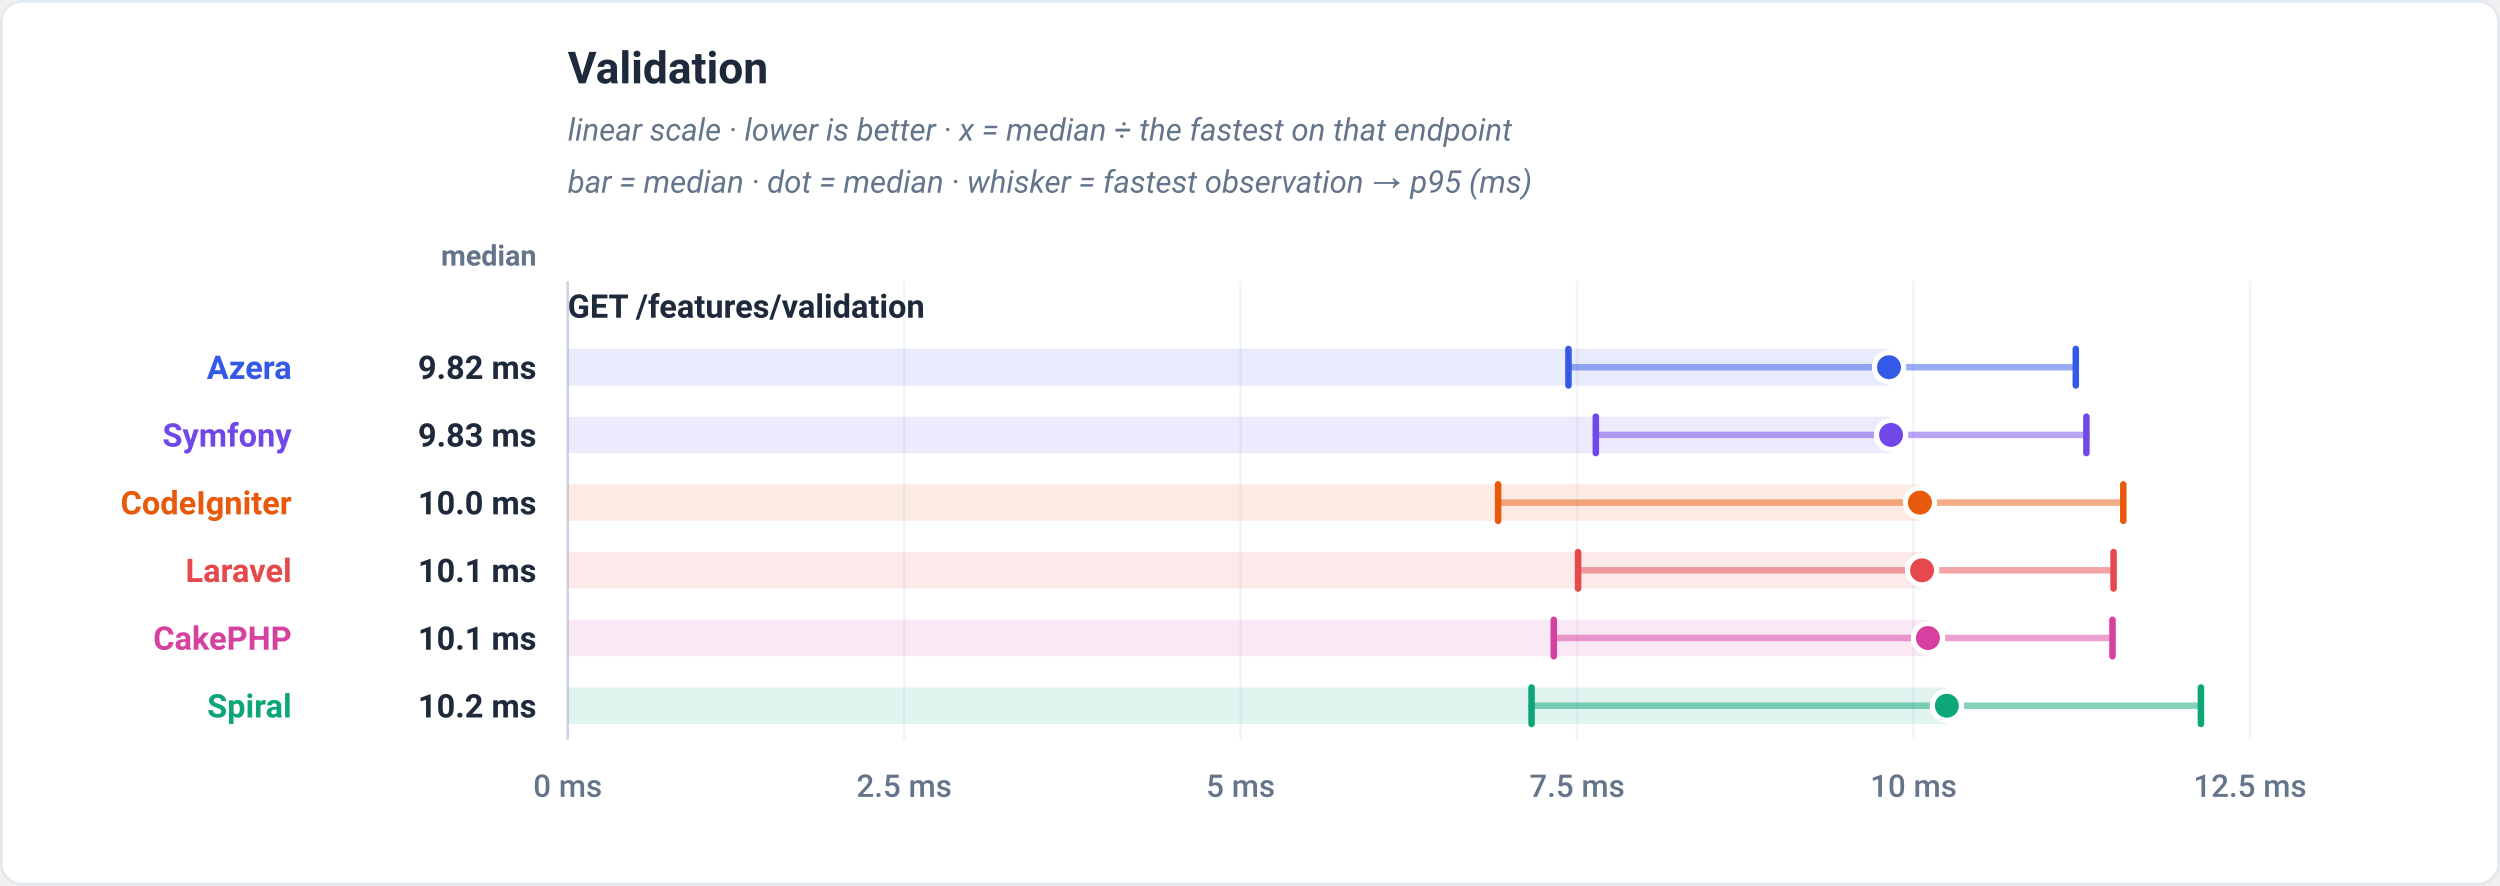
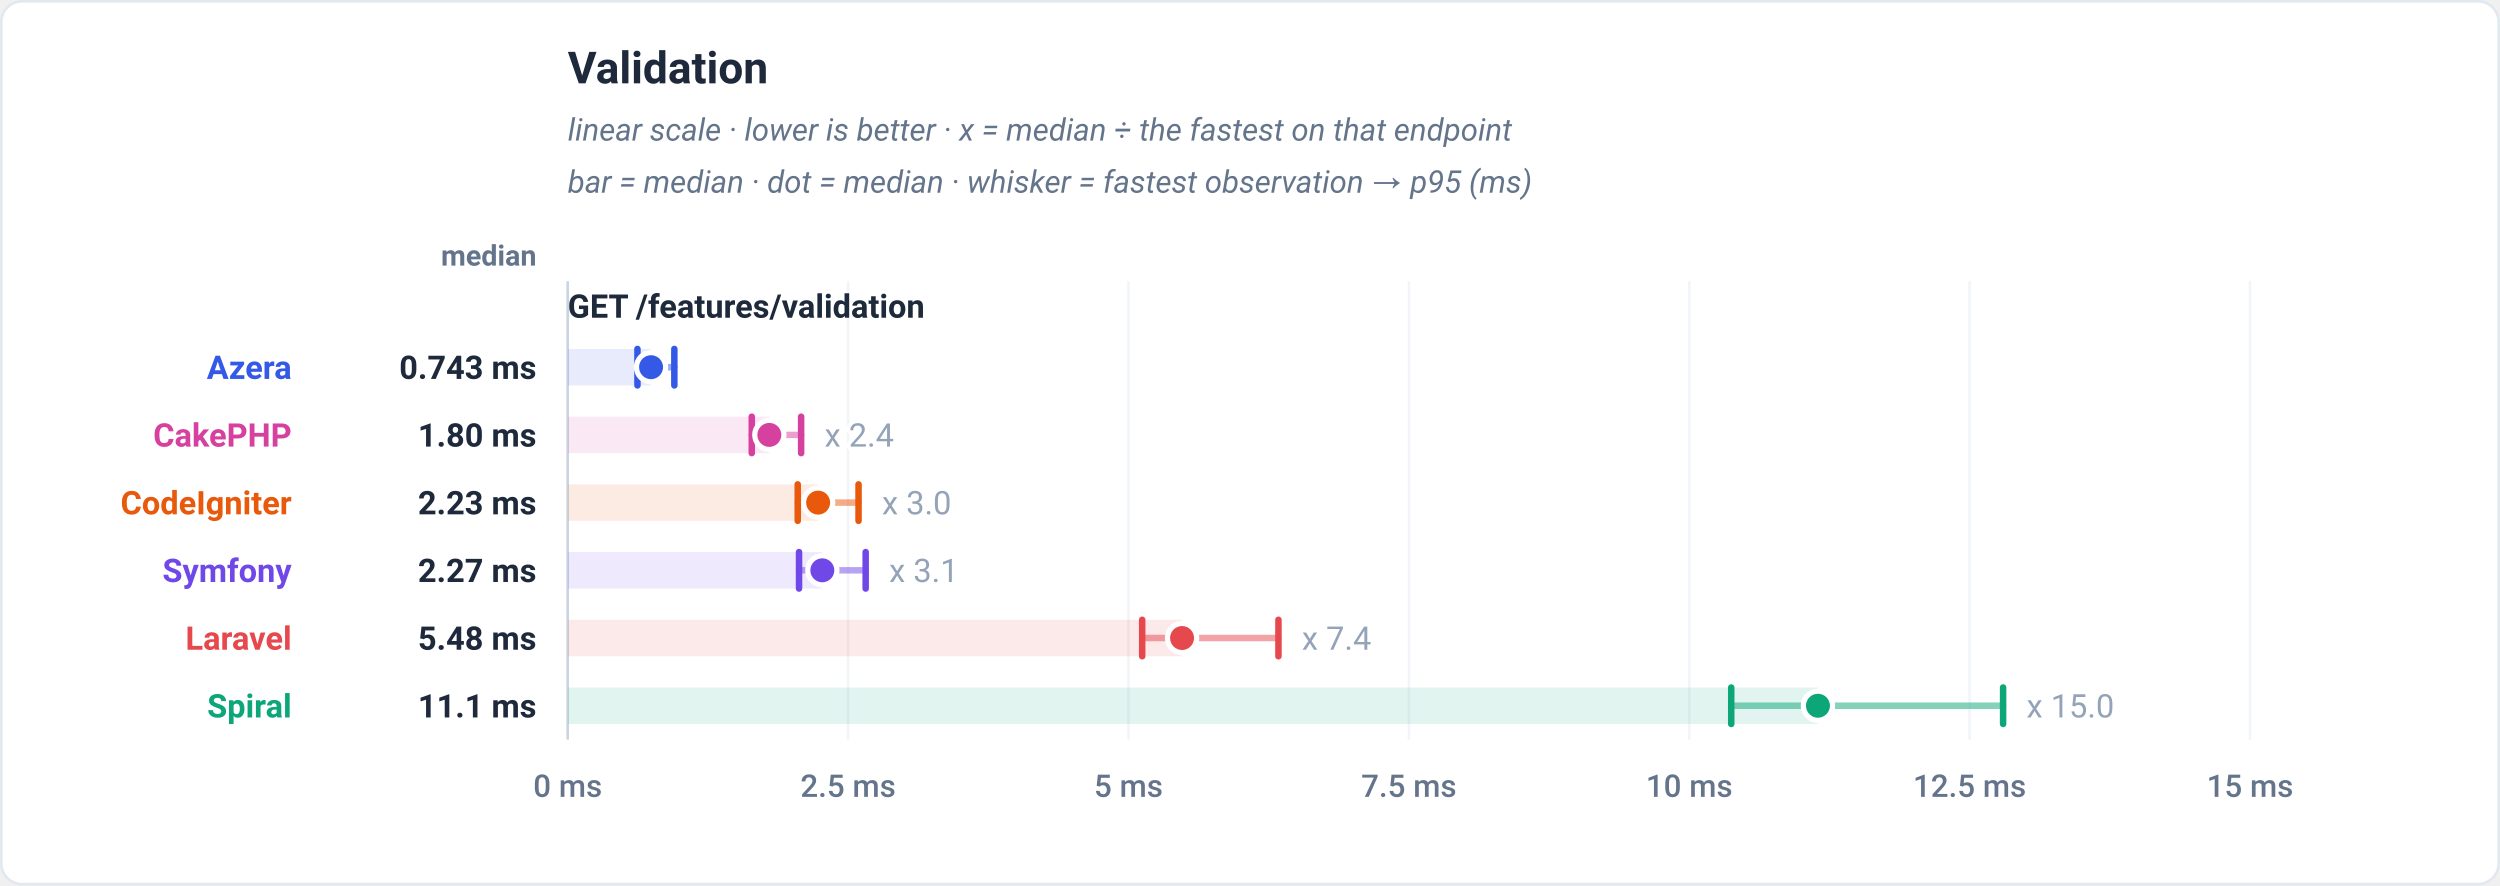
<svg xmlns="http://www.w3.org/2000/svg" viewBox="0 0 960 340" width="960" height="340" role="img" font-family="-apple-system,BlinkMacSystemFont,'Segoe UI',Roboto,Helvetica,Arial,sans-serif">
  <rect x="0.5" y="0.5" width="959" height="339" rx="8" fill="#ffffff" stroke="#e2e8f0" />
  <text x="218" y="32" font-family="-apple-system,BlinkMacSystemFont,'Segoe UI',Roboto,Helvetica,Arial,sans-serif" font-size="17" font-weight="700" fill="#1e293b" text-anchor="start">Validation</text>
  <text x="218" y="54" font-family="-apple-system,BlinkMacSystemFont,'Segoe UI',Roboto,Helvetica,Arial,sans-serif" font-size="12" font-weight="400" fill="#64748b" text-anchor="start" font-style="italic">linear scale · lower is better · x = median ÷ the fastest on that endpoint</text>
  <text x="218" y="74" font-family="-apple-system,BlinkMacSystemFont,'Segoe UI',Roboto,Helvetica,Arial,sans-serif" font-size="12" font-weight="400" fill="#64748b" text-anchor="start" font-style="italic">bar = median · dot = median · whisker = fastest observation → p95 (ms)</text>
  <text x="206" y="102" font-family="-apple-system,BlinkMacSystemFont,'Segoe UI',Roboto,Helvetica,Arial,sans-serif" font-size="11" font-weight="600" fill="#64748b" text-anchor="end">median</text>
  <line x1="218" y1="108" x2="218" y2="284" stroke="#f1f5f9" stroke-width="1" />
  <text x="218" y="306" font-family="-apple-system,BlinkMacSystemFont,'Segoe UI',Roboto,Helvetica,Arial,sans-serif" font-size="12" font-weight="500" fill="#64748b" text-anchor="middle">0 ms</text>
-   <line x1="347.2" y1="108" x2="347.2" y2="284" stroke="#f1f5f9" stroke-width="1" />
-   <text x="347.2" y="306" font-family="-apple-system,BlinkMacSystemFont,'Segoe UI',Roboto,Helvetica,Arial,sans-serif" font-size="12" font-weight="500" fill="#64748b" text-anchor="middle">2.5 ms</text>
-   <line x1="476.4" y1="108" x2="476.4" y2="284" stroke="#f1f5f9" stroke-width="1" />
-   <text x="476.4" y="306" font-family="-apple-system,BlinkMacSystemFont,'Segoe UI',Roboto,Helvetica,Arial,sans-serif" font-size="12" font-weight="500" fill="#64748b" text-anchor="middle">5 ms</text>
-   <line x1="605.6" y1="108" x2="605.6" y2="284" stroke="#f1f5f9" stroke-width="1" />
-   <text x="605.6" y="306" font-family="-apple-system,BlinkMacSystemFont,'Segoe UI',Roboto,Helvetica,Arial,sans-serif" font-size="12" font-weight="500" fill="#64748b" text-anchor="middle">7.5 ms</text>
-   <line x1="734.8" y1="108" x2="734.8" y2="284" stroke="#f1f5f9" stroke-width="1" />
-   <text x="734.8" y="306" font-family="-apple-system,BlinkMacSystemFont,'Segoe UI',Roboto,Helvetica,Arial,sans-serif" font-size="12" font-weight="500" fill="#64748b" text-anchor="middle">10 ms</text>
+   <line x1="325.67" y1="108" x2="325.67" y2="284" stroke="#f1f5f9" stroke-width="1" />
+   <text x="325.67" y="306" font-family="-apple-system,BlinkMacSystemFont,'Segoe UI',Roboto,Helvetica,Arial,sans-serif" font-size="12" font-weight="500" fill="#64748b" text-anchor="middle">2.5 ms</text>
+   <line x1="433.33" y1="108" x2="433.33" y2="284" stroke="#f1f5f9" stroke-width="1" />
+   <text x="433.33" y="306" font-family="-apple-system,BlinkMacSystemFont,'Segoe UI',Roboto,Helvetica,Arial,sans-serif" font-size="12" font-weight="500" fill="#64748b" text-anchor="middle">5 ms</text>
+   <line x1="541" y1="108" x2="541" y2="284" stroke="#f1f5f9" stroke-width="1" />
+   <text x="541" y="306" font-family="-apple-system,BlinkMacSystemFont,'Segoe UI',Roboto,Helvetica,Arial,sans-serif" font-size="12" font-weight="500" fill="#64748b" text-anchor="middle">7.5 ms</text>
+   <line x1="648.67" y1="108" x2="648.67" y2="284" stroke="#f1f5f9" stroke-width="1" />
+   <text x="648.67" y="306" font-family="-apple-system,BlinkMacSystemFont,'Segoe UI',Roboto,Helvetica,Arial,sans-serif" font-size="12" font-weight="500" fill="#64748b" text-anchor="middle">10 ms</text>
+   <line x1="756.33" y1="108" x2="756.33" y2="284" stroke="#f1f5f9" stroke-width="1" />
+   <text x="756.33" y="306" font-family="-apple-system,BlinkMacSystemFont,'Segoe UI',Roboto,Helvetica,Arial,sans-serif" font-size="12" font-weight="500" fill="#64748b" text-anchor="middle">12.5 ms</text>
  <line x1="864" y1="108" x2="864" y2="284" stroke="#f1f5f9" stroke-width="1" />
-   <text x="864" y="306" font-family="-apple-system,BlinkMacSystemFont,'Segoe UI',Roboto,Helvetica,Arial,sans-serif" font-size="12" font-weight="500" fill="#64748b" text-anchor="middle">12.5 ms</text>
+   <text x="864" y="306" font-family="-apple-system,BlinkMacSystemFont,'Segoe UI',Roboto,Helvetica,Arial,sans-serif" font-size="12" font-weight="500" fill="#64748b" text-anchor="middle">15 ms</text>
  <line x1="218" y1="108" x2="218" y2="284" stroke="#cbd5e1" stroke-width="1" />
  <text x="218" y="122" font-family="-apple-system,BlinkMacSystemFont,'Segoe UI',Roboto,Helvetica,Arial,sans-serif" font-size="12.5" font-weight="700" fill="#1e293b" text-anchor="start">GET /features/validation</text>
-   <rect x="218" y="134" width="507.38" height="14" fill="#3459e6" fill-opacity="0.12" />
-   <line x1="602.29" y1="141" x2="797.11" y2="141" stroke="#3459e6" stroke-width="2.5" stroke-linecap="round" opacity="0.5" />
-   <line x1="602.29" y1="134" x2="602.29" y2="148" stroke="#3459e6" stroke-width="2.5" stroke-linecap="round" />
-   <line x1="797.11" y1="134" x2="797.11" y2="148" stroke="#3459e6" stroke-width="2.5" stroke-linecap="round" />
-   <circle cx="725.38" cy="141" r="5.6" fill="#3459e6" stroke="#ffffff" stroke-width="2" />
+   <rect x="218" y="134" width="32" height="14" fill="#3459e6" fill-opacity="0.12" />
+   <line x1="244.78" y1="141" x2="258.95" y2="141" stroke="#3459e6" stroke-width="2.5" stroke-linecap="round" opacity="0.5" />
+   <line x1="244.78" y1="134" x2="244.78" y2="148" stroke="#3459e6" stroke-width="2.5" stroke-linecap="round" />
+   <line x1="258.95" y1="134" x2="258.95" y2="148" stroke="#3459e6" stroke-width="2.5" stroke-linecap="round" />
+   <circle cx="250" cy="141" r="5.6" fill="#3459e6" stroke="#ffffff" stroke-width="2" />
  <text x="112" y="145.5" font-family="-apple-system,BlinkMacSystemFont,'Segoe UI',Roboto,Helvetica,Arial,sans-serif" font-size="12.5" font-weight="700" fill="#3459e6" text-anchor="end">Azera</text>
-   <text x="206" y="145.5" font-family="-apple-system,BlinkMacSystemFont,'Segoe UI',Roboto,Helvetica,Arial,sans-serif" font-size="12.5" font-weight="700" fill="#1e293b" text-anchor="end">9.82 ms</text>
-   <rect x="218" y="160" width="508.16" height="14" fill="#7048e8" fill-opacity="0.12" />
-   <line x1="612.8" y1="167" x2="801.18" y2="167" stroke="#7048e8" stroke-width="2.5" stroke-linecap="round" opacity="0.5" />
-   <line x1="612.8" y1="160" x2="612.8" y2="174" stroke="#7048e8" stroke-width="2.5" stroke-linecap="round" />
-   <line x1="801.18" y1="160" x2="801.18" y2="174" stroke="#7048e8" stroke-width="2.5" stroke-linecap="round" />
-   <circle cx="726.16" cy="167" r="5.6" fill="#7048e8" stroke="#ffffff" stroke-width="2" />
-   <text x="112" y="171.5" font-family="-apple-system,BlinkMacSystemFont,'Segoe UI',Roboto,Helvetica,Arial,sans-serif" font-size="12.5" font-weight="700" fill="#7048e8" text-anchor="end">Symfony</text>
-   <text x="206" y="171.5" font-family="-apple-system,BlinkMacSystemFont,'Segoe UI',Roboto,Helvetica,Arial,sans-serif" font-size="12.5" font-weight="700" fill="#1e293b" text-anchor="end">9.83 ms</text>
-   <rect x="218" y="186" width="519.25" height="14" fill="#e8590c" fill-opacity="0.12" />
-   <line x1="575.27" y1="193" x2="815.34" y2="193" stroke="#e8590c" stroke-width="2.5" stroke-linecap="round" opacity="0.5" />
-   <line x1="575.27" y1="186" x2="575.27" y2="200" stroke="#e8590c" stroke-width="2.5" stroke-linecap="round" />
-   <line x1="815.34" y1="186" x2="815.34" y2="200" stroke="#e8590c" stroke-width="2.5" stroke-linecap="round" />
-   <circle cx="737.25" cy="193" r="5.6" fill="#e8590c" stroke="#ffffff" stroke-width="2" />
+   <text x="206" y="145.5" font-family="-apple-system,BlinkMacSystemFont,'Segoe UI',Roboto,Helvetica,Arial,sans-serif" font-size="12.5" font-weight="700" fill="#1e293b" text-anchor="end">0.743 ms</text>
+   <rect x="218" y="160" width="77.42" height="14" fill="#d6409f" fill-opacity="0.12" />
+   <line x1="288.68" y1="167" x2="307.63" y2="167" stroke="#d6409f" stroke-width="2.5" stroke-linecap="round" opacity="0.5" />
+   <line x1="288.68" y1="160" x2="288.68" y2="174" stroke="#d6409f" stroke-width="2.5" stroke-linecap="round" />
+   <line x1="307.63" y1="160" x2="307.63" y2="174" stroke="#d6409f" stroke-width="2.5" stroke-linecap="round" />
+   <circle cx="295.42" cy="167" r="5.6" fill="#d6409f" stroke="#ffffff" stroke-width="2" />
+   <text x="316.63" y="171.5" font-family="-apple-system,BlinkMacSystemFont,'Segoe UI',Roboto,Helvetica,Arial,sans-serif" font-size="12.5" font-weight="400" fill="#94a3b8" text-anchor="start" stroke="#ffffff" stroke-width="3" paint-order="stroke" stroke-linejoin="round">x 2.4</text>
+   <text x="112" y="171.5" font-family="-apple-system,BlinkMacSystemFont,'Segoe UI',Roboto,Helvetica,Arial,sans-serif" font-size="12.5" font-weight="700" fill="#d6409f" text-anchor="end">CakePHP</text>
+   <text x="206" y="171.5" font-family="-apple-system,BlinkMacSystemFont,'Segoe UI',Roboto,Helvetica,Arial,sans-serif" font-size="12.5" font-weight="700" fill="#1e293b" text-anchor="end">1.80 ms</text>
+   <rect x="218" y="186" width="96.16" height="14" fill="#e8590c" fill-opacity="0.12" />
+   <line x1="306.33" y1="193" x2="329.68" y2="193" stroke="#e8590c" stroke-width="2.5" stroke-linecap="round" opacity="0.5" />
+   <line x1="306.33" y1="186" x2="306.33" y2="200" stroke="#e8590c" stroke-width="2.5" stroke-linecap="round" />
+   <line x1="329.68" y1="186" x2="329.68" y2="200" stroke="#e8590c" stroke-width="2.5" stroke-linecap="round" />
+   <circle cx="314.16" cy="193" r="5.6" fill="#e8590c" stroke="#ffffff" stroke-width="2" />
+   <text x="338.68" y="197.5" font-family="-apple-system,BlinkMacSystemFont,'Segoe UI',Roboto,Helvetica,Arial,sans-serif" font-size="12.5" font-weight="400" fill="#94a3b8" text-anchor="start" stroke="#ffffff" stroke-width="3" paint-order="stroke" stroke-linejoin="round">x 3.0</text>
  <text x="112" y="197.5" font-family="-apple-system,BlinkMacSystemFont,'Segoe UI',Roboto,Helvetica,Arial,sans-serif" font-size="12.5" font-weight="700" fill="#e8590c" text-anchor="end">CodeIgniter</text>
-   <text x="206" y="197.5" font-family="-apple-system,BlinkMacSystemFont,'Segoe UI',Roboto,Helvetica,Arial,sans-serif" font-size="12.5" font-weight="700" fill="#1e293b" text-anchor="end">10.0 ms</text>
-   <rect x="218" y="212" width="520.07" height="14" fill="#e5484d" fill-opacity="0.12" />
-   <line x1="605.98" y1="219" x2="811.61" y2="219" stroke="#e5484d" stroke-width="2.5" stroke-linecap="round" opacity="0.5" />
-   <line x1="605.98" y1="212" x2="605.98" y2="226" stroke="#e5484d" stroke-width="2.5" stroke-linecap="round" />
-   <line x1="811.61" y1="212" x2="811.61" y2="226" stroke="#e5484d" stroke-width="2.5" stroke-linecap="round" />
-   <circle cx="738.07" cy="219" r="5.6" fill="#e5484d" stroke="#ffffff" stroke-width="2" />
-   <text x="112" y="223.5" font-family="-apple-system,BlinkMacSystemFont,'Segoe UI',Roboto,Helvetica,Arial,sans-serif" font-size="12.5" font-weight="700" fill="#e5484d" text-anchor="end">Laravel</text>
-   <text x="206" y="223.5" font-family="-apple-system,BlinkMacSystemFont,'Segoe UI',Roboto,Helvetica,Arial,sans-serif" font-size="12.5" font-weight="700" fill="#1e293b" text-anchor="end">10.1 ms</text>
-   <rect x="218" y="238" width="522.33" height="14" fill="#d6409f" fill-opacity="0.12" />
-   <line x1="596.65" y1="245" x2="811.2" y2="245" stroke="#d6409f" stroke-width="2.5" stroke-linecap="round" opacity="0.5" />
-   <line x1="596.65" y1="238" x2="596.65" y2="252" stroke="#d6409f" stroke-width="2.5" stroke-linecap="round" />
-   <line x1="811.2" y1="238" x2="811.2" y2="252" stroke="#d6409f" stroke-width="2.5" stroke-linecap="round" />
-   <circle cx="740.33" cy="245" r="5.6" fill="#d6409f" stroke="#ffffff" stroke-width="2" />
-   <text x="112" y="249.5" font-family="-apple-system,BlinkMacSystemFont,'Segoe UI',Roboto,Helvetica,Arial,sans-serif" font-size="12.5" font-weight="700" fill="#d6409f" text-anchor="end">CakePHP</text>
-   <text x="206" y="249.5" font-family="-apple-system,BlinkMacSystemFont,'Segoe UI',Roboto,Helvetica,Arial,sans-serif" font-size="12.5" font-weight="700" fill="#1e293b" text-anchor="end">10.1 ms</text>
-   <rect x="218" y="264" width="529.59" height="14" fill="#0ca678" fill-opacity="0.12" />
-   <line x1="588.11" y1="271" x2="845.15" y2="271" stroke="#0ca678" stroke-width="2.5" stroke-linecap="round" opacity="0.5" />
-   <line x1="588.11" y1="264" x2="588.11" y2="278" stroke="#0ca678" stroke-width="2.5" stroke-linecap="round" />
-   <line x1="845.15" y1="264" x2="845.15" y2="278" stroke="#0ca678" stroke-width="2.5" stroke-linecap="round" />
-   <circle cx="747.59" cy="271" r="5.6" fill="#0ca678" stroke="#ffffff" stroke-width="2" />
+   <text x="206" y="197.5" font-family="-apple-system,BlinkMacSystemFont,'Segoe UI',Roboto,Helvetica,Arial,sans-serif" font-size="12.5" font-weight="700" fill="#1e293b" text-anchor="end">2.23 ms</text>
+   <rect x="218" y="212" width="97.77" height="14" fill="#7048e8" fill-opacity="0.12" />
+   <line x1="306.83" y1="219" x2="332.42" y2="219" stroke="#7048e8" stroke-width="2.5" stroke-linecap="round" opacity="0.5" />
+   <line x1="306.83" y1="212" x2="306.83" y2="226" stroke="#7048e8" stroke-width="2.5" stroke-linecap="round" />
+   <line x1="332.42" y1="212" x2="332.42" y2="226" stroke="#7048e8" stroke-width="2.5" stroke-linecap="round" />
+   <circle cx="315.77" cy="219" r="5.6" fill="#7048e8" stroke="#ffffff" stroke-width="2" />
+   <text x="341.42" y="223.5" font-family="-apple-system,BlinkMacSystemFont,'Segoe UI',Roboto,Helvetica,Arial,sans-serif" font-size="12.5" font-weight="400" fill="#94a3b8" text-anchor="start" stroke="#ffffff" stroke-width="3" paint-order="stroke" stroke-linejoin="round">x 3.1</text>
+   <text x="112" y="223.5" font-family="-apple-system,BlinkMacSystemFont,'Segoe UI',Roboto,Helvetica,Arial,sans-serif" font-size="12.5" font-weight="700" fill="#7048e8" text-anchor="end">Symfony</text>
+   <text x="206" y="223.5" font-family="-apple-system,BlinkMacSystemFont,'Segoe UI',Roboto,Helvetica,Arial,sans-serif" font-size="12.5" font-weight="700" fill="#1e293b" text-anchor="end">2.27 ms</text>
+   <rect x="218" y="238" width="235.91" height="14" fill="#e5484d" fill-opacity="0.12" />
+   <line x1="438.6" y1="245" x2="490.92" y2="245" stroke="#e5484d" stroke-width="2.5" stroke-linecap="round" opacity="0.5" />
+   <line x1="438.6" y1="238" x2="438.6" y2="252" stroke="#e5484d" stroke-width="2.5" stroke-linecap="round" />
+   <line x1="490.92" y1="238" x2="490.92" y2="252" stroke="#e5484d" stroke-width="2.5" stroke-linecap="round" />
+   <circle cx="453.91" cy="245" r="5.6" fill="#e5484d" stroke="#ffffff" stroke-width="2" />
+   <text x="499.92" y="249.5" font-family="-apple-system,BlinkMacSystemFont,'Segoe UI',Roboto,Helvetica,Arial,sans-serif" font-size="12.5" font-weight="400" fill="#94a3b8" text-anchor="start" stroke="#ffffff" stroke-width="3" paint-order="stroke" stroke-linejoin="round">x 7.4</text>
+   <text x="112" y="249.5" font-family="-apple-system,BlinkMacSystemFont,'Segoe UI',Roboto,Helvetica,Arial,sans-serif" font-size="12.5" font-weight="700" fill="#e5484d" text-anchor="end">Laravel</text>
+   <text x="206" y="249.5" font-family="-apple-system,BlinkMacSystemFont,'Segoe UI',Roboto,Helvetica,Arial,sans-serif" font-size="12.5" font-weight="700" fill="#1e293b" text-anchor="end">5.48 ms</text>
+   <rect x="218" y="264" width="480.09" height="14" fill="#0ca678" fill-opacity="0.12" />
+   <line x1="664.79" y1="271" x2="769.19" y2="271" stroke="#0ca678" stroke-width="2.5" stroke-linecap="round" opacity="0.5" />
+   <line x1="664.79" y1="264" x2="664.79" y2="278" stroke="#0ca678" stroke-width="2.5" stroke-linecap="round" />
+   <line x1="769.19" y1="264" x2="769.19" y2="278" stroke="#0ca678" stroke-width="2.5" stroke-linecap="round" />
+   <circle cx="698.09" cy="271" r="5.6" fill="#0ca678" stroke="#ffffff" stroke-width="2" />
+   <text x="778.19" y="275.5" font-family="-apple-system,BlinkMacSystemFont,'Segoe UI',Roboto,Helvetica,Arial,sans-serif" font-size="12.5" font-weight="400" fill="#94a3b8" text-anchor="start" stroke="#ffffff" stroke-width="3" paint-order="stroke" stroke-linejoin="round">x 15.0</text>
  <text x="112" y="275.5" font-family="-apple-system,BlinkMacSystemFont,'Segoe UI',Roboto,Helvetica,Arial,sans-serif" font-size="12.5" font-weight="700" fill="#0ca678" text-anchor="end">Spiral</text>
-   <text x="206" y="275.5" font-family="-apple-system,BlinkMacSystemFont,'Segoe UI',Roboto,Helvetica,Arial,sans-serif" font-size="12.5" font-weight="700" fill="#1e293b" text-anchor="end">10.2 ms</text>
+   <text x="206" y="275.5" font-family="-apple-system,BlinkMacSystemFont,'Segoe UI',Roboto,Helvetica,Arial,sans-serif" font-size="12.5" font-weight="700" fill="#1e293b" text-anchor="end">11.1 ms</text>
</svg>
